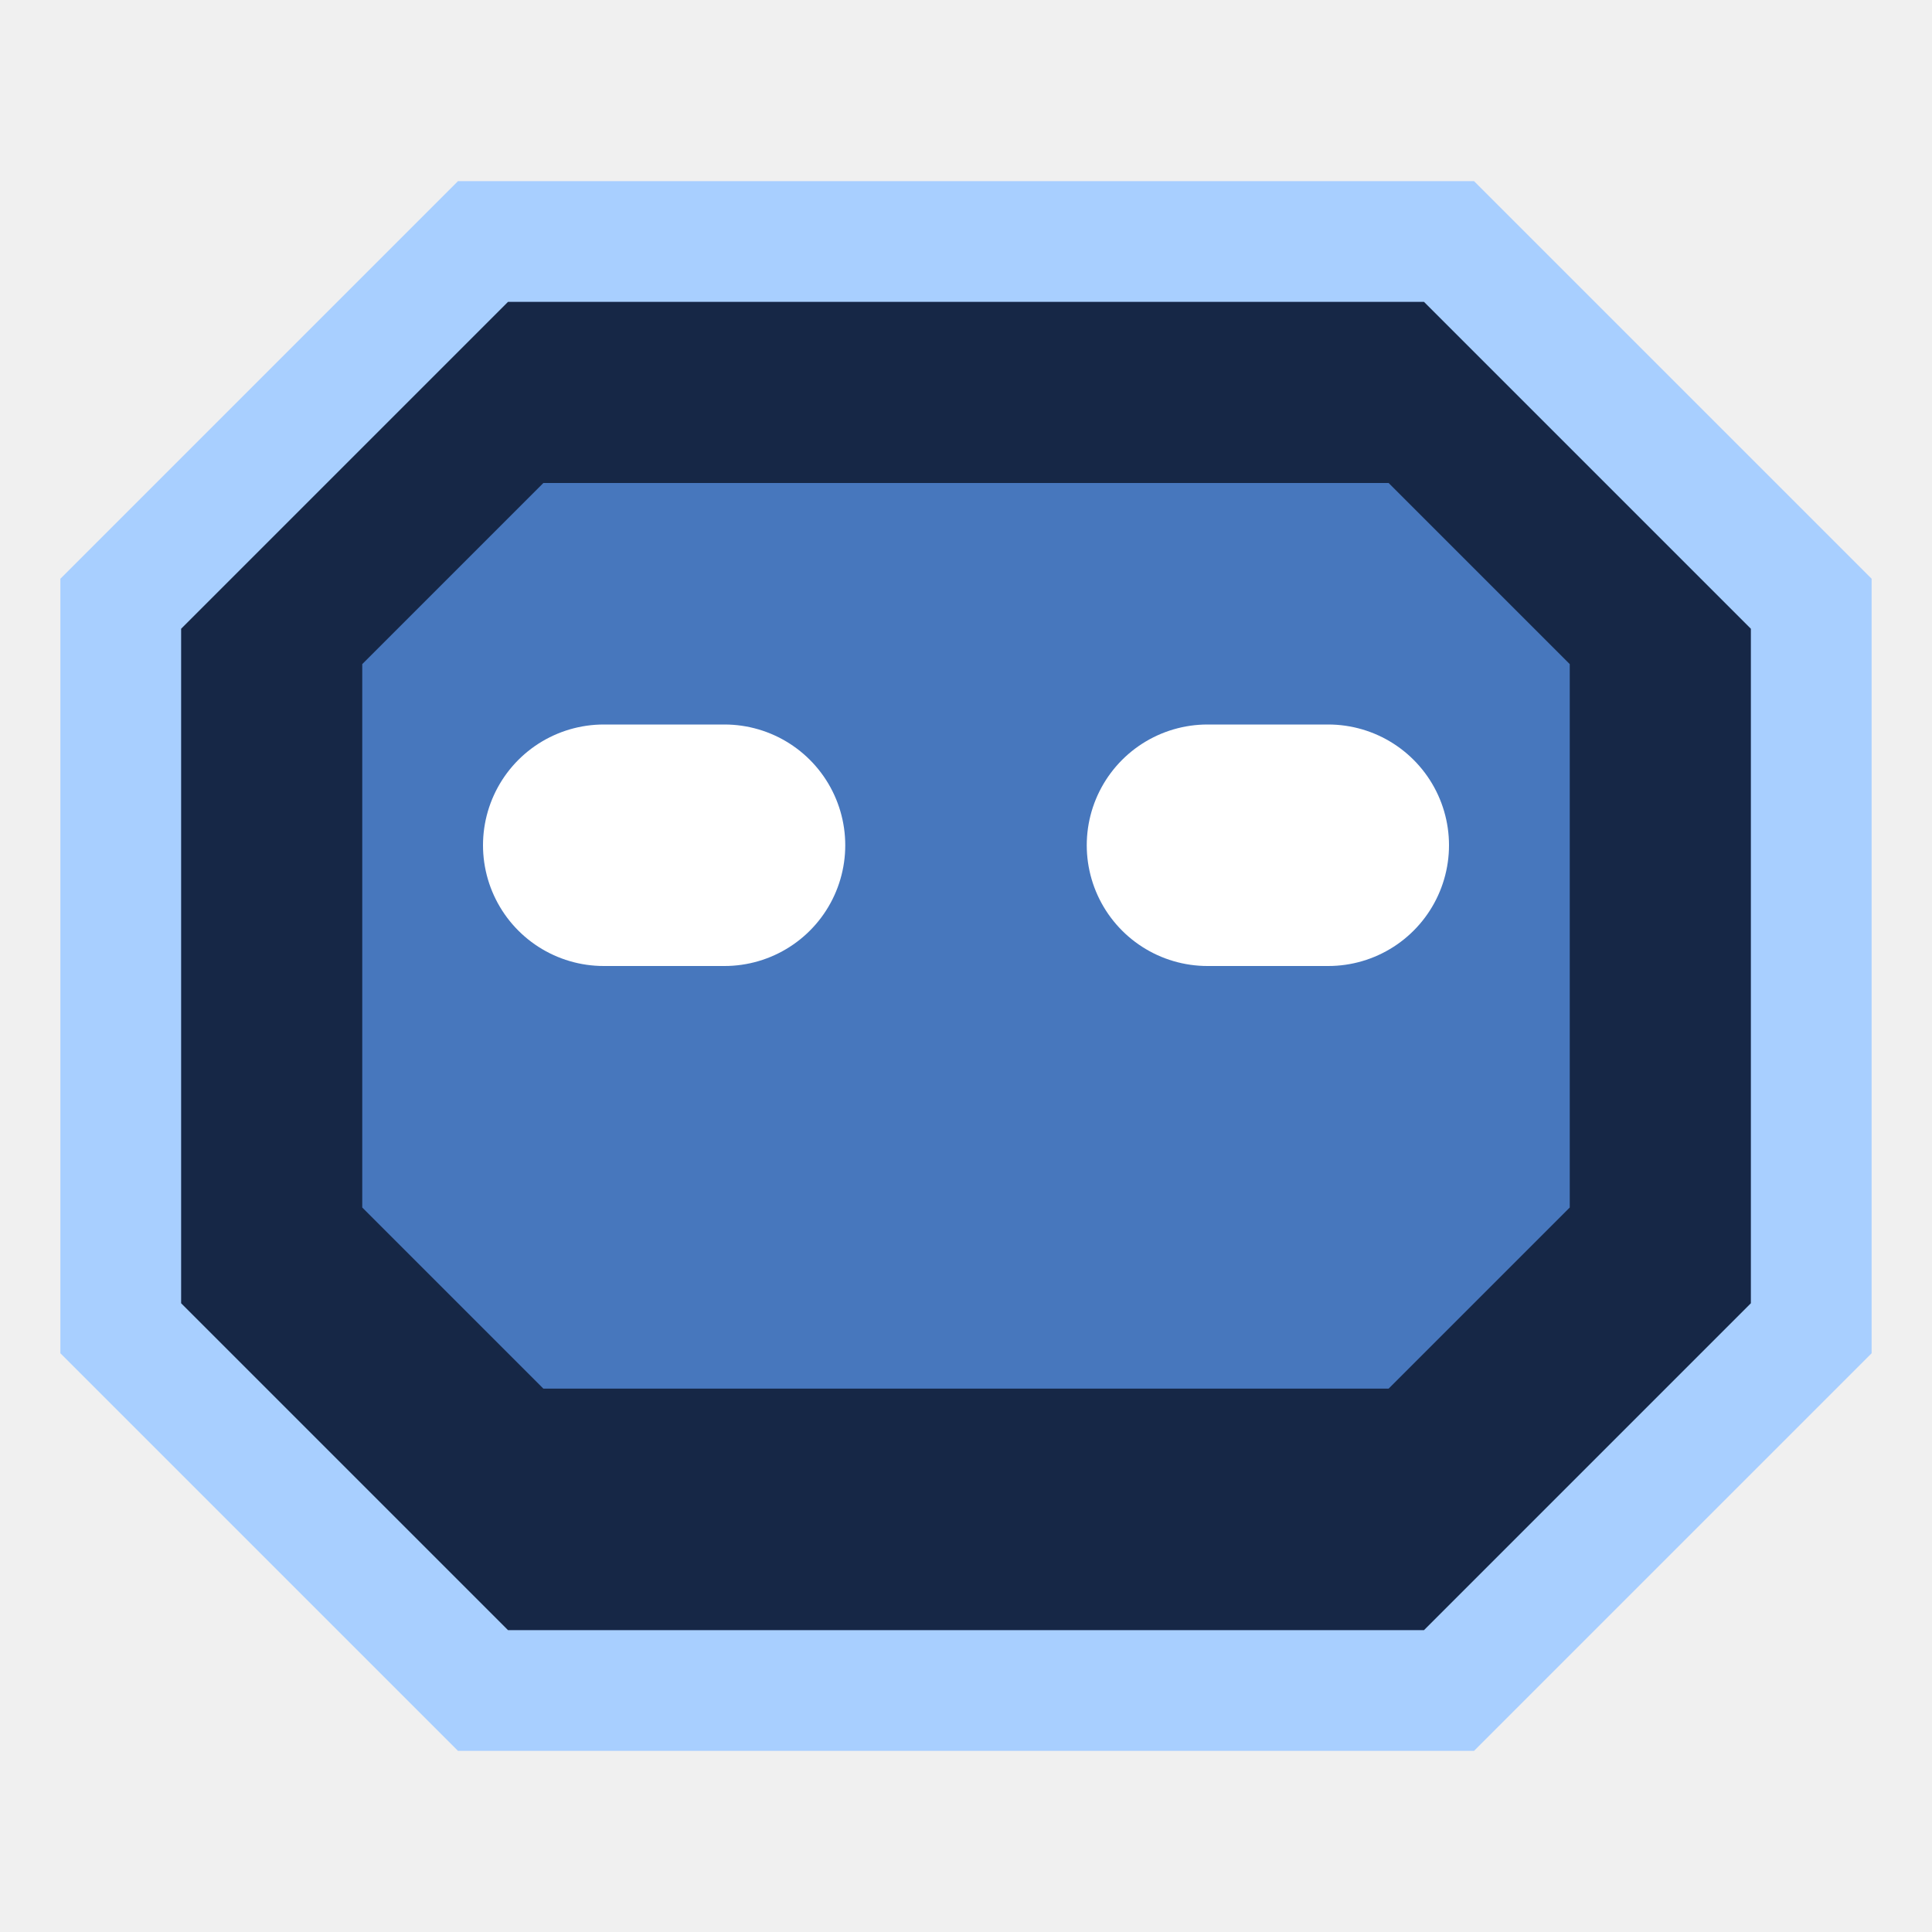
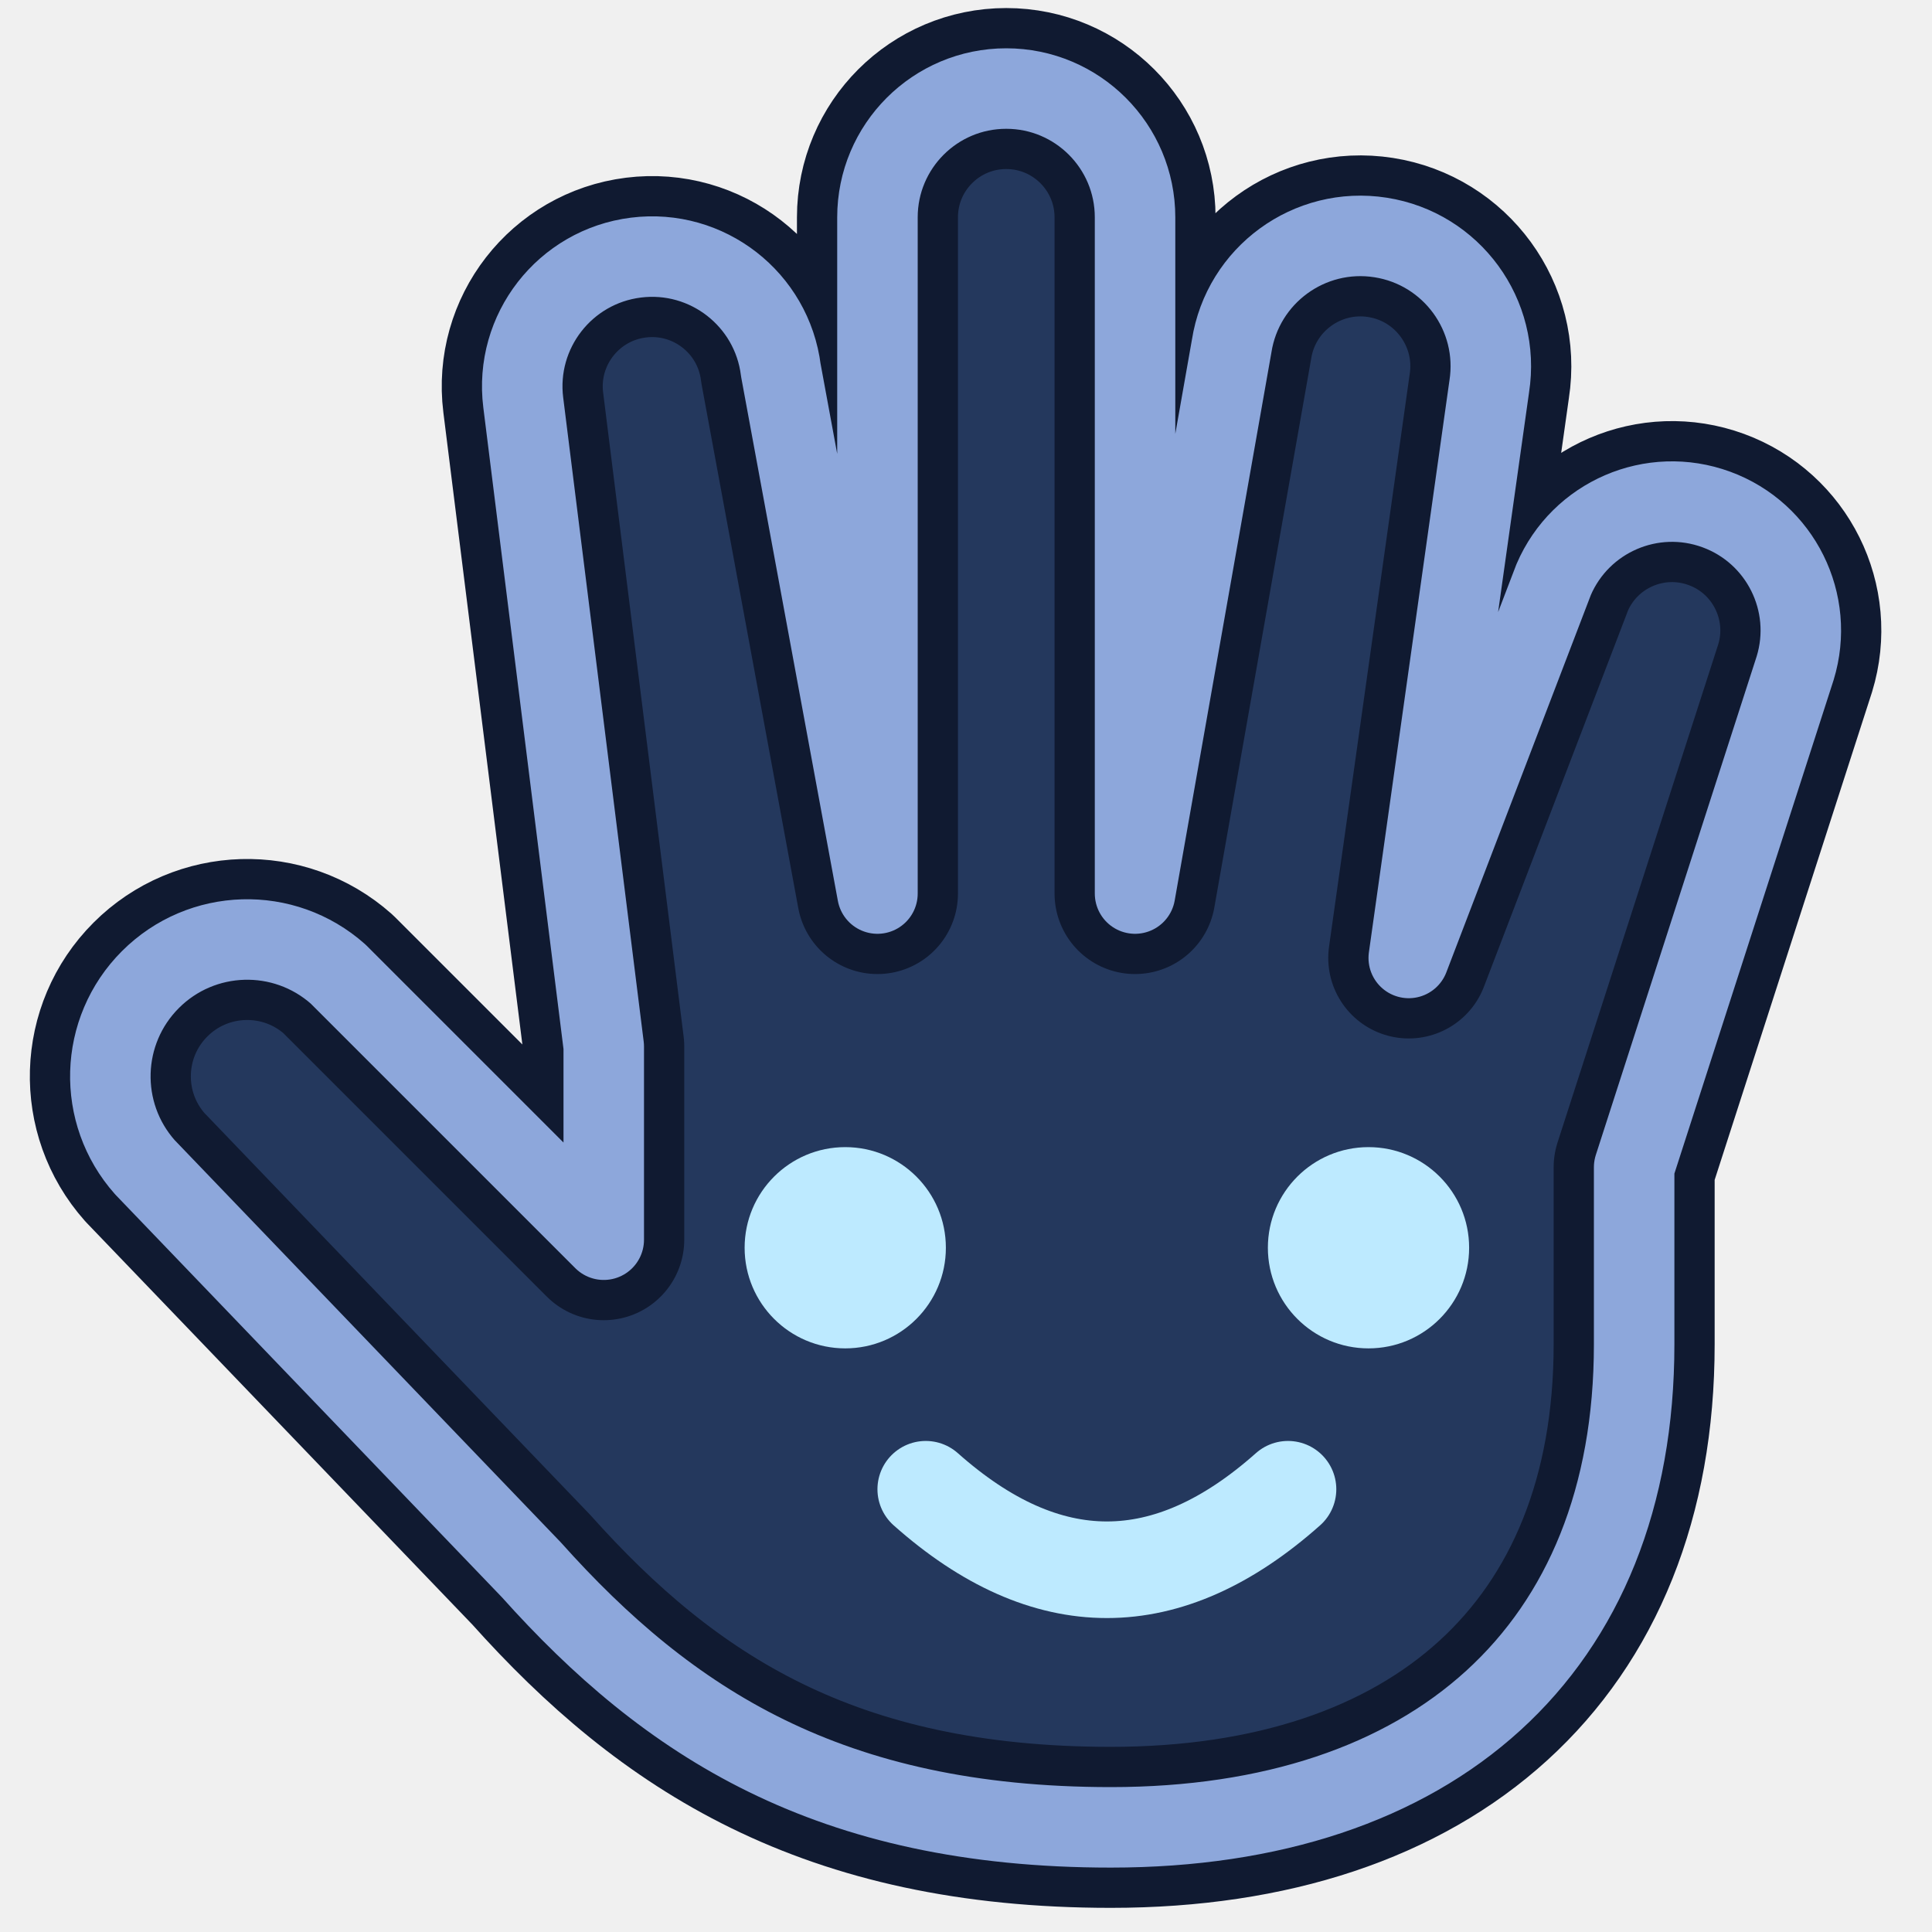
- <svg xmlns="http://www.w3.org/2000/svg" viewBox="0 0 16 16">
-   <path d="M4 2h8l3 3v6l-3 3H4l-3-3V5Z" fill="#162746" stroke="#a8cfff" />
-   <path d="M4.5 4h7l1.5 1.5V10l-1.5 1.5h-7L3 10V5.5Z" fill="#4777bd" />
-   <path d="M5 7h1m4 0h1" stroke="#fff" stroke-width="2" stroke-linecap="round" />
+ <svg xmlns="http://www.w3.org/2000/svg" xmlns:xlink="http://www.w3.org/1999/xlink" viewBox="0 0 24 24">
+   <defs>
+     <path id="hand" d="M7.5 13 6.5 5a1.6 1.6 0 0 1 3.2-.4l1.2 6.5V2.7a1.6 1.6 0 0 1 3.2 0v8.4l1.2-6.8a1.6 1.6 0 0 1 3.2.5l-1 7.1 1.8-4.7a1.6 1.6 0 0 1 3 1.1l-2 6.2v2.2c0 3.8-2.5 6-6.5 6-3.5 0-5.5-1.3-7.2-3.2l-4.8-5a1.7 1.7 0 0 1 2.4-2.4l3.3 3.3Z" />
+   </defs>
+   <g stroke-linejoin="round">
+     <use xlink:href="#hand" fill="#24385d" stroke="#101a31" stroke-width="2" />
+     <use xlink:href="#hand" fill="none" stroke="#8da7db" stroke-width="1" />
+   </g>
+   <g fill="#bdeaff">
+     <circle cx="10.5" cy="15.5" r="1.25" />
+     <circle cx="17" cy="15.5" r="1.25" />
+   </g>
+   <path d="M11.5 18.5q2.25 2 4.5 0" fill="none" stroke="#bdeaff" stroke-width="1.2" stroke-linecap="round" />
</svg>
